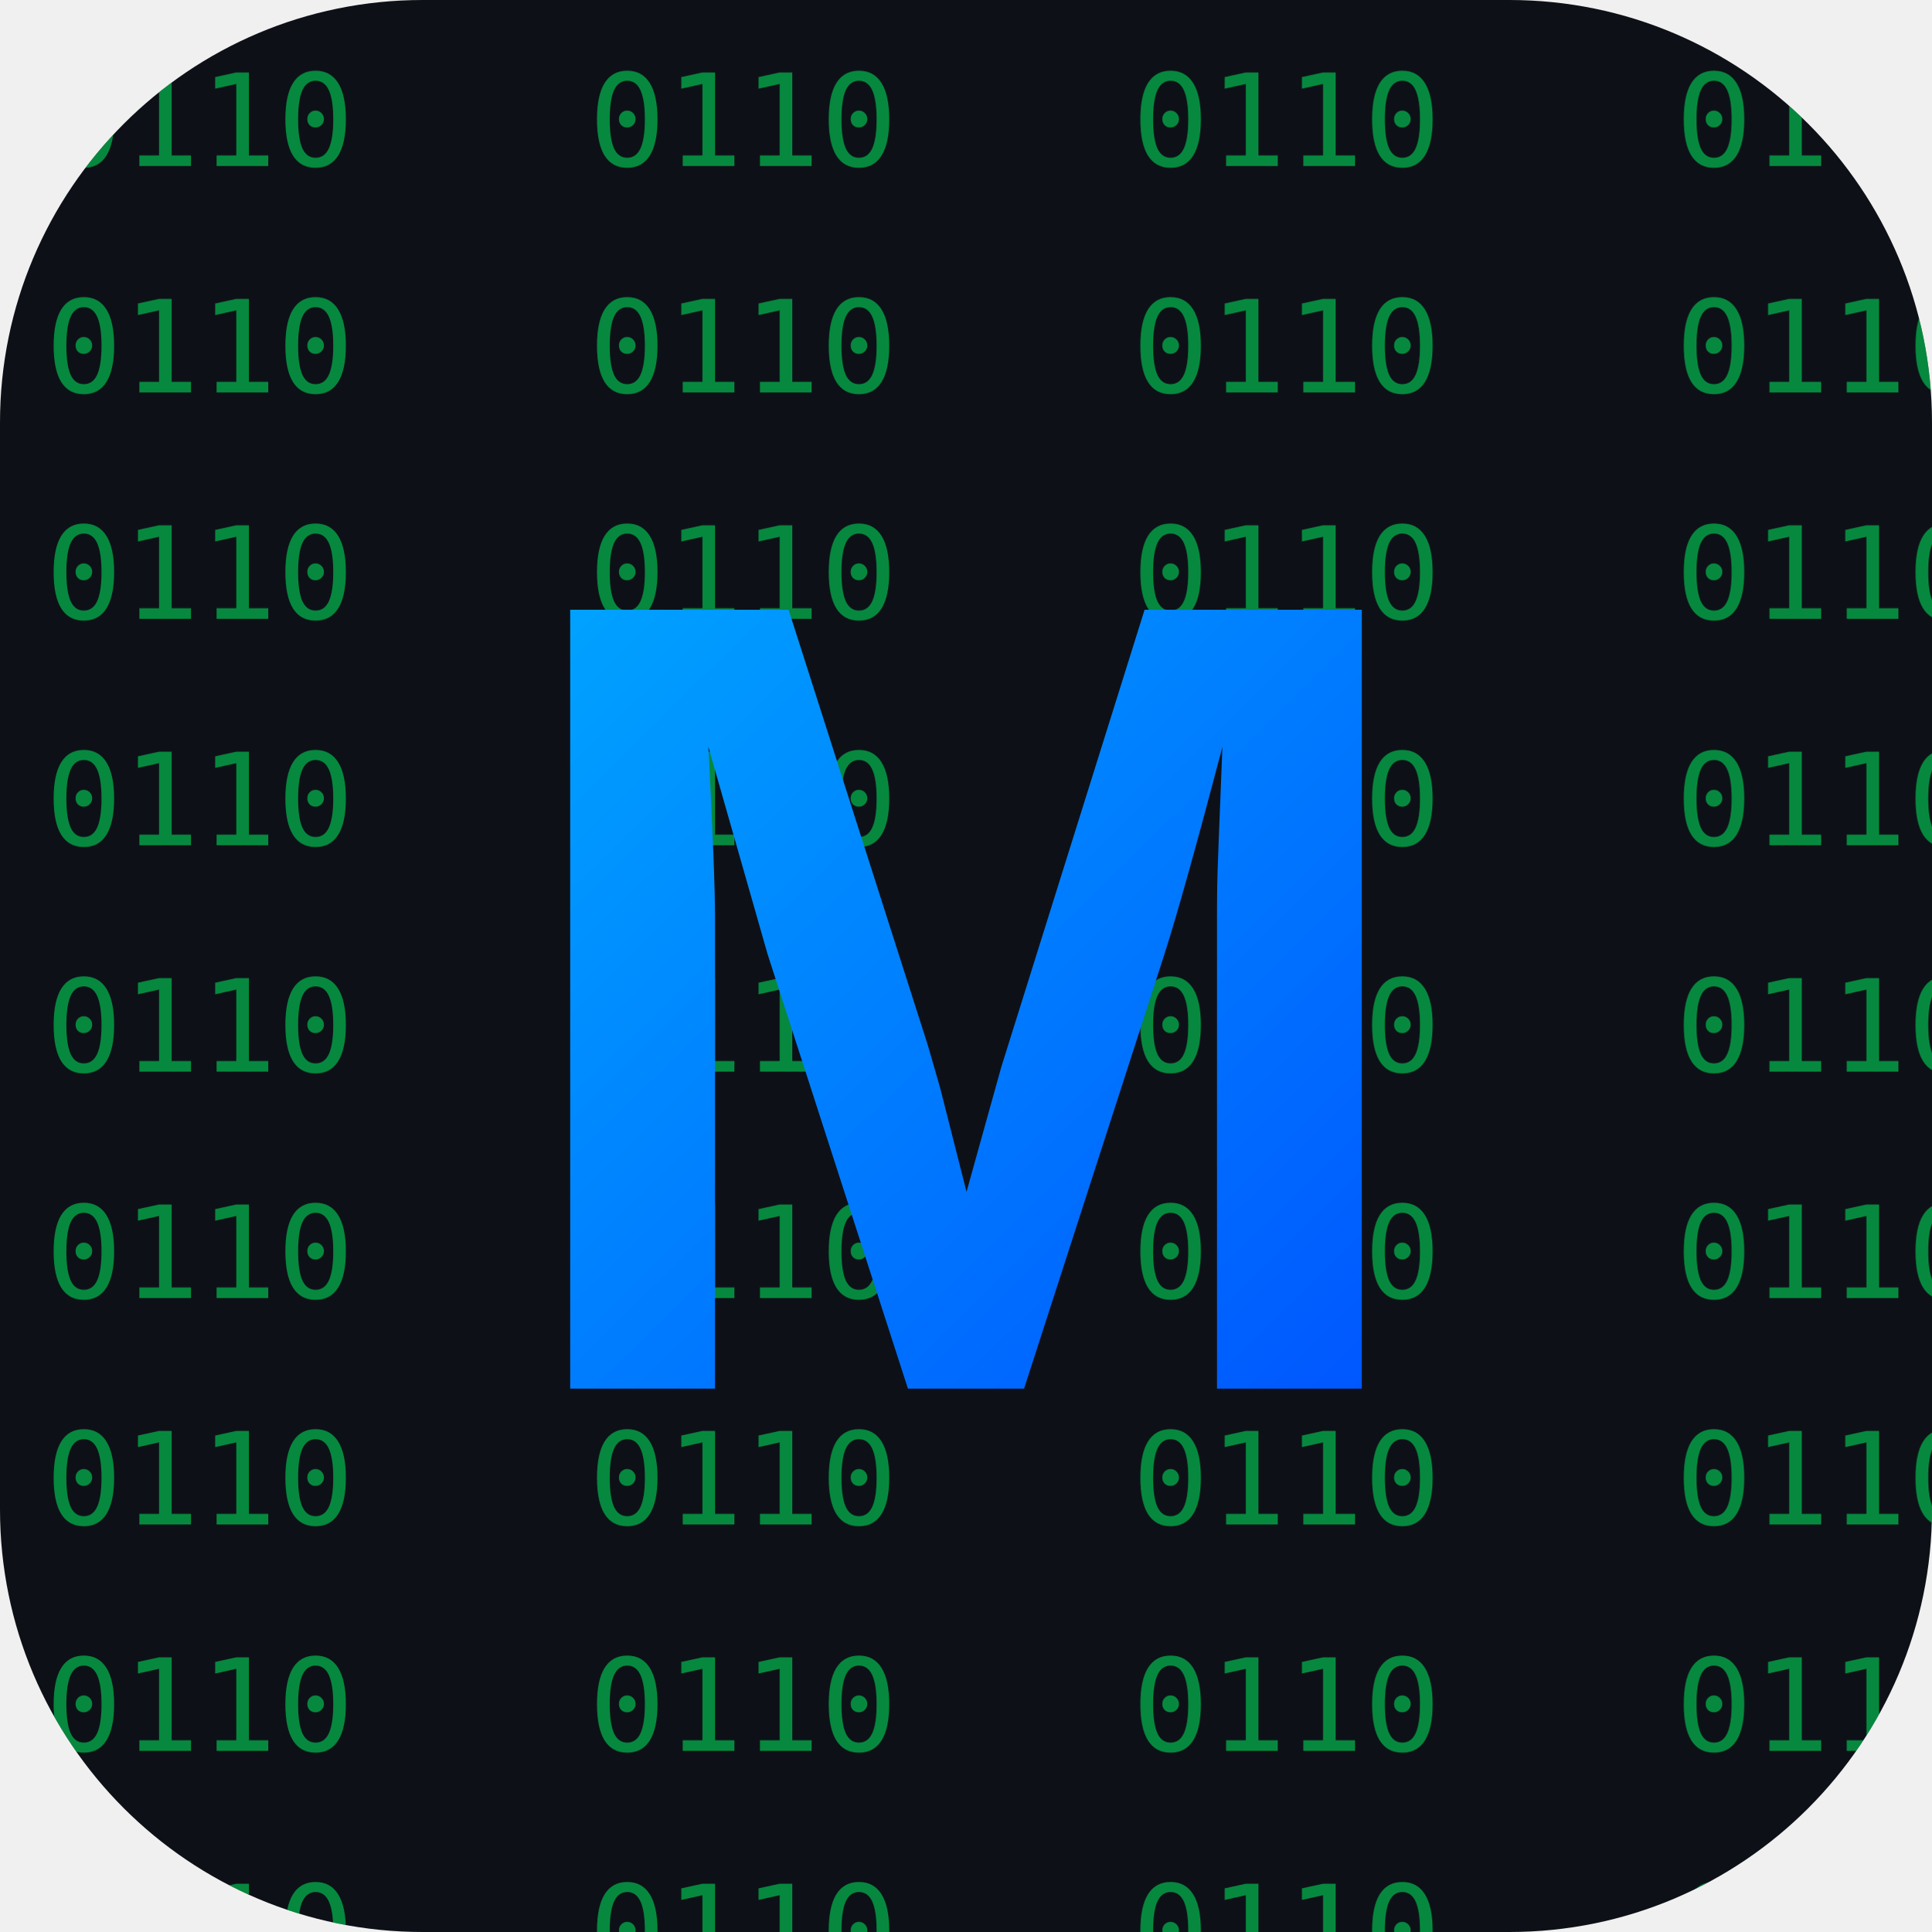
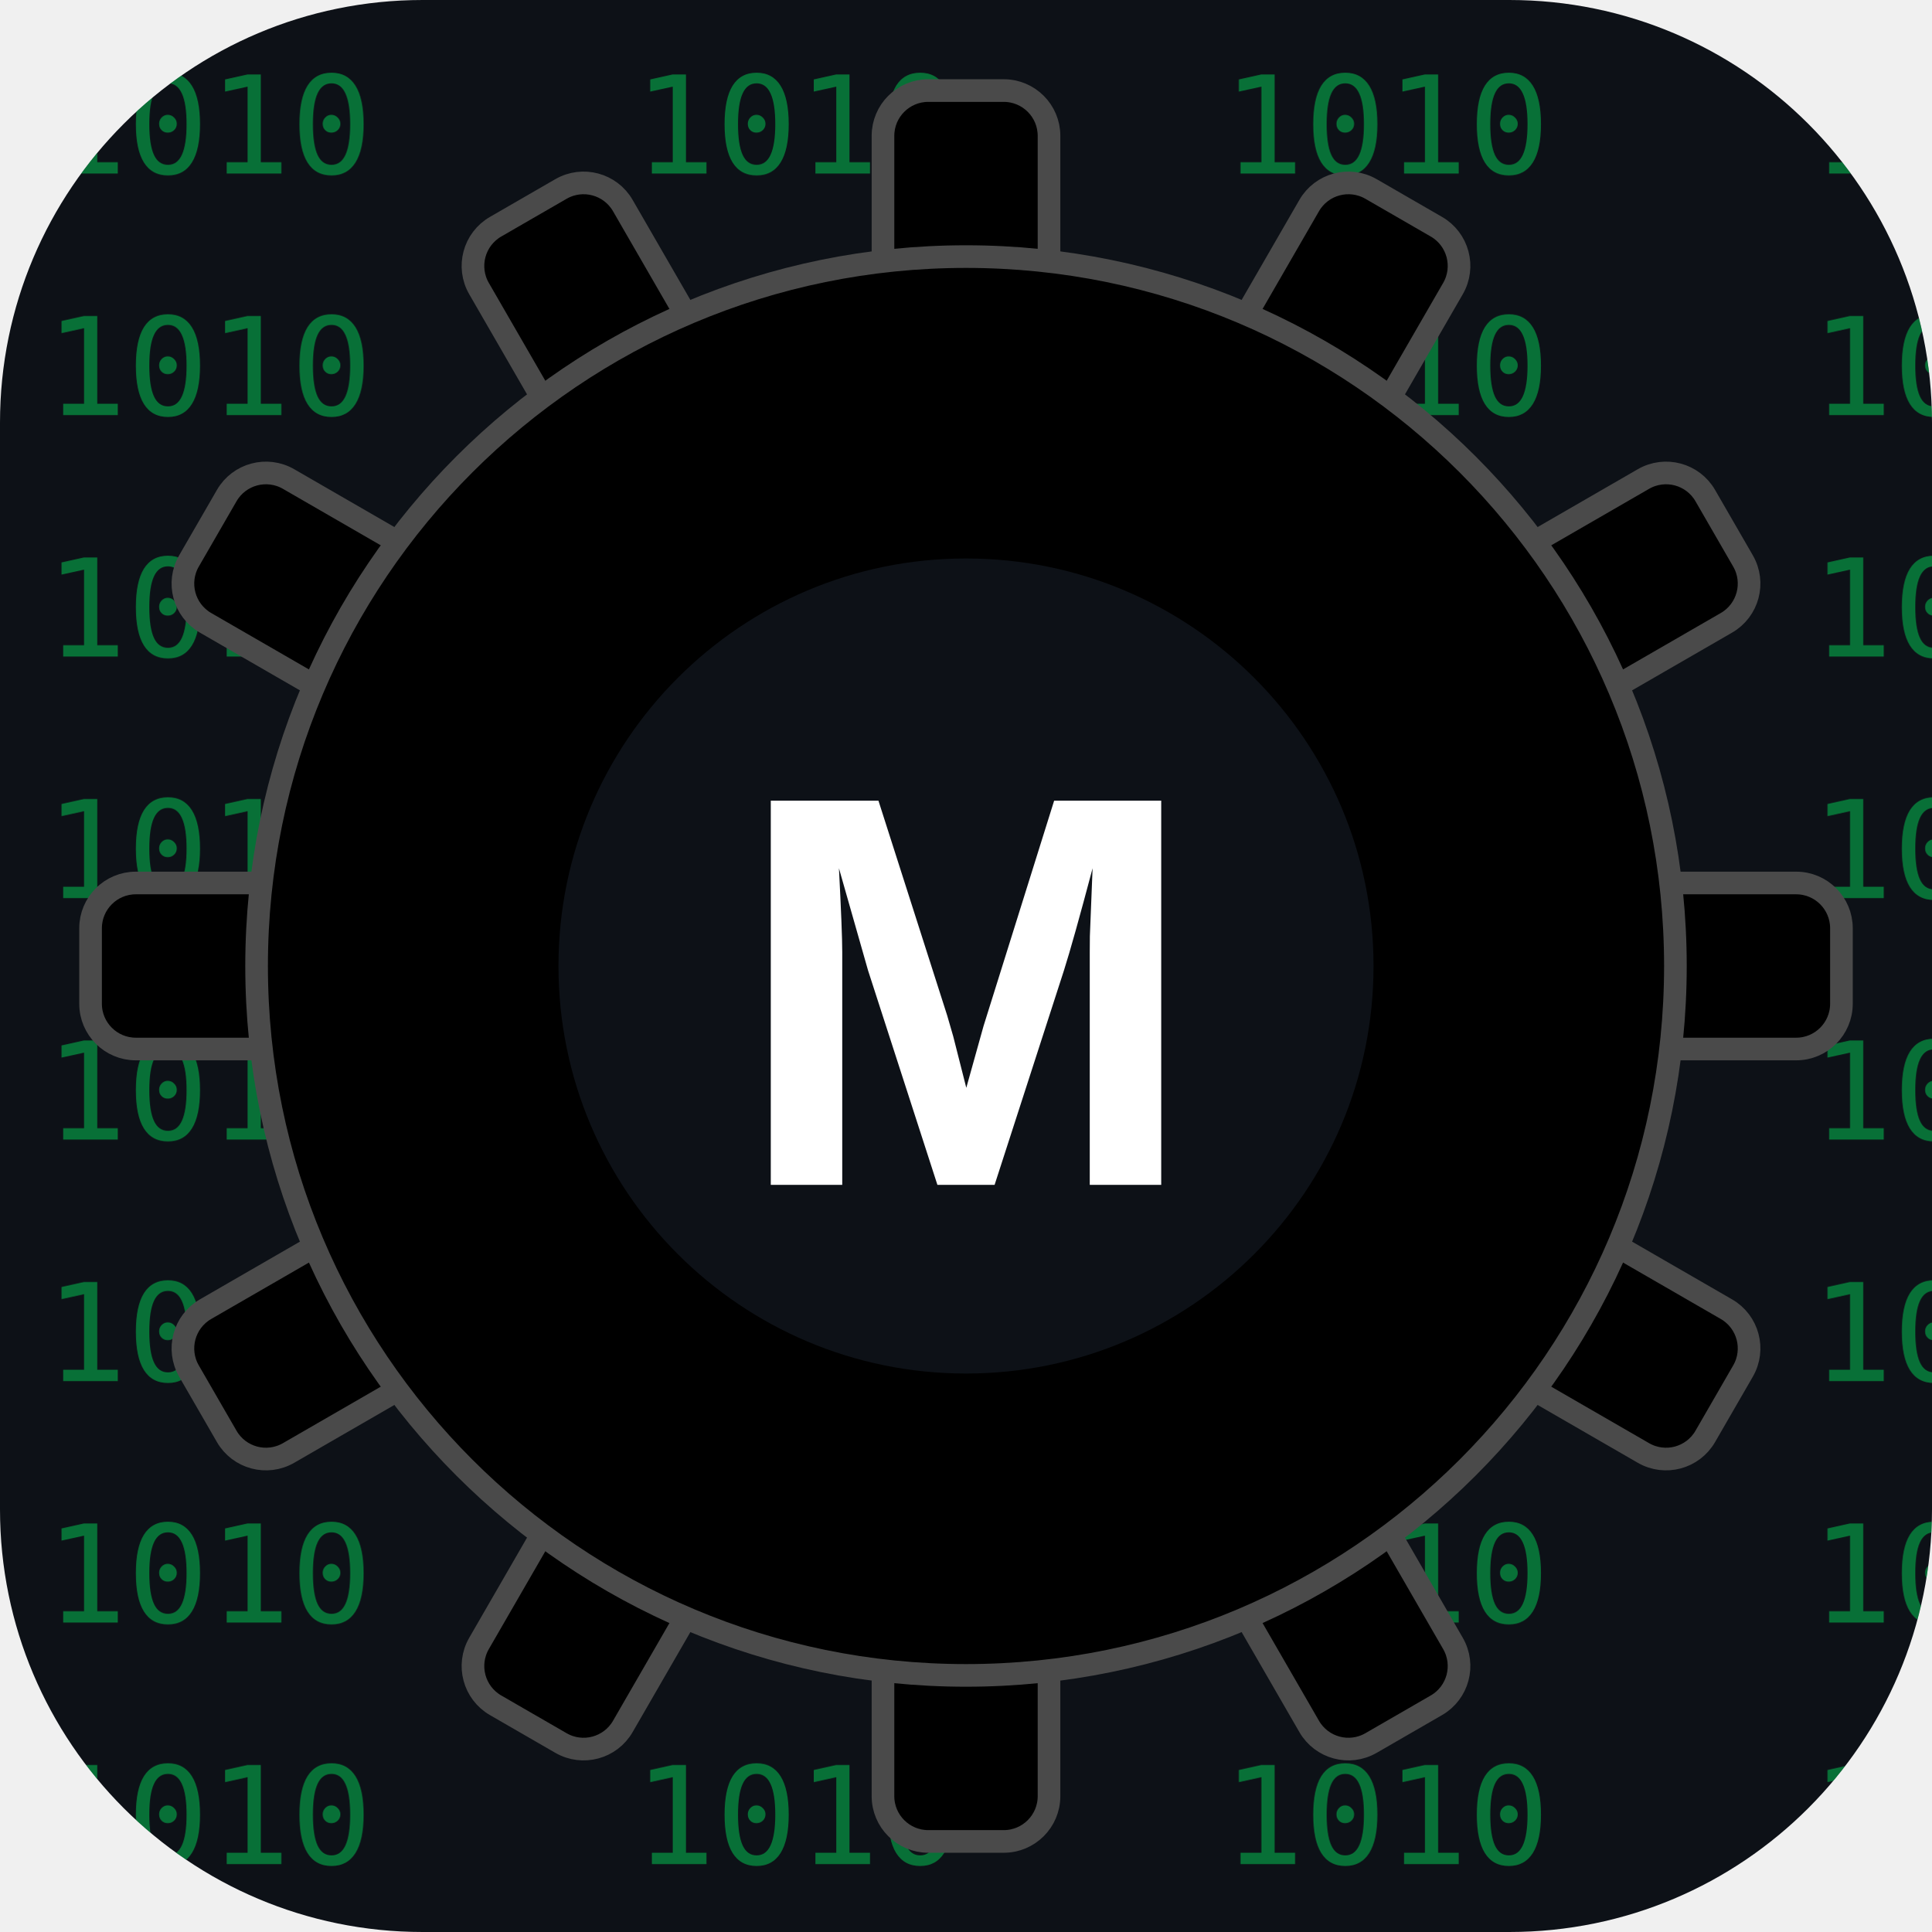
<svg xmlns="http://www.w3.org/2000/svg" width="256" height="256" viewBox="0 0 256 256">
  <defs>
-     <linearGradient id="mgrad" x1="0" y1="0" x2="1" y2="1">
-       <stop offset="0" stop-color="#00A2FF" />
-       <stop offset="1" stop-color="#0057FF" />
-     </linearGradient>
-     <pattern id="bytes" width="72" height="30" patternUnits="userSpaceOnUse">
-       <text x="6" y="22" font-family="monospace" font-size="17" fill="#00FF66" opacity="0.5">0110</text>
+     <pattern id="bytes" width="78" height="32" patternUnits="userSpaceOnUse">
+       <text x="6" y="23" font-family="monospace" font-size="18" fill="#00FF66" opacity="0.4">1010</text>
    </pattern>
  </defs>
  <rect width="256" height="256" rx="56" fill="#0D1117" />
  <rect width="256" height="256" rx="56" fill="url(#bytes)" />
-   <text x="128" y="184" font-family="Arial, Helvetica, sans-serif" font-size="150" font-weight="bold" fill="url(#mgrad)" text-anchor="middle">M</text>
+   <g fill="#000000" stroke="#4A4A4A" stroke-width="3">
+     <rect x="117" y="12" width="22" height="48" rx="6" />
+     <rect x="117" y="12" width="22" height="48" rx="6" transform="rotate(30 128 128)" />
+     <rect x="117" y="12" width="22" height="48" rx="6" transform="rotate(60 128 128)" />
+     <rect x="117" y="12" width="22" height="48" rx="6" transform="rotate(90 128 128)" />
+     <rect x="117" y="12" width="22" height="48" rx="6" transform="rotate(120 128 128)" />
+     <rect x="117" y="12" width="22" height="48" rx="6" transform="rotate(150 128 128)" />
+     <rect x="117" y="12" width="22" height="48" rx="6" transform="rotate(180 128 128)" />
+     <rect x="117" y="12" width="22" height="48" rx="6" transform="rotate(210 128 128)" />
+     <rect x="117" y="12" width="22" height="48" rx="6" transform="rotate(240 128 128)" />
+     <rect x="117" y="12" width="22" height="48" rx="6" transform="rotate(270 128 128)" />
+     <rect x="117" y="12" width="22" height="48" rx="6" transform="rotate(300 128 128)" />
+     <rect x="117" y="12" width="22" height="48" rx="6" transform="rotate(330 128 128)" />
+     <circle cx="128" cy="128" r="94" />
+   </g>
+   <circle cx="128" cy="128" r="54" fill="#0D1117" />
+   <text x="128" y="157" font-family="Arial, Helvetica, sans-serif" font-size="74" font-weight="bold" fill="#FFFFFF" text-anchor="middle">M</text>
</svg>
